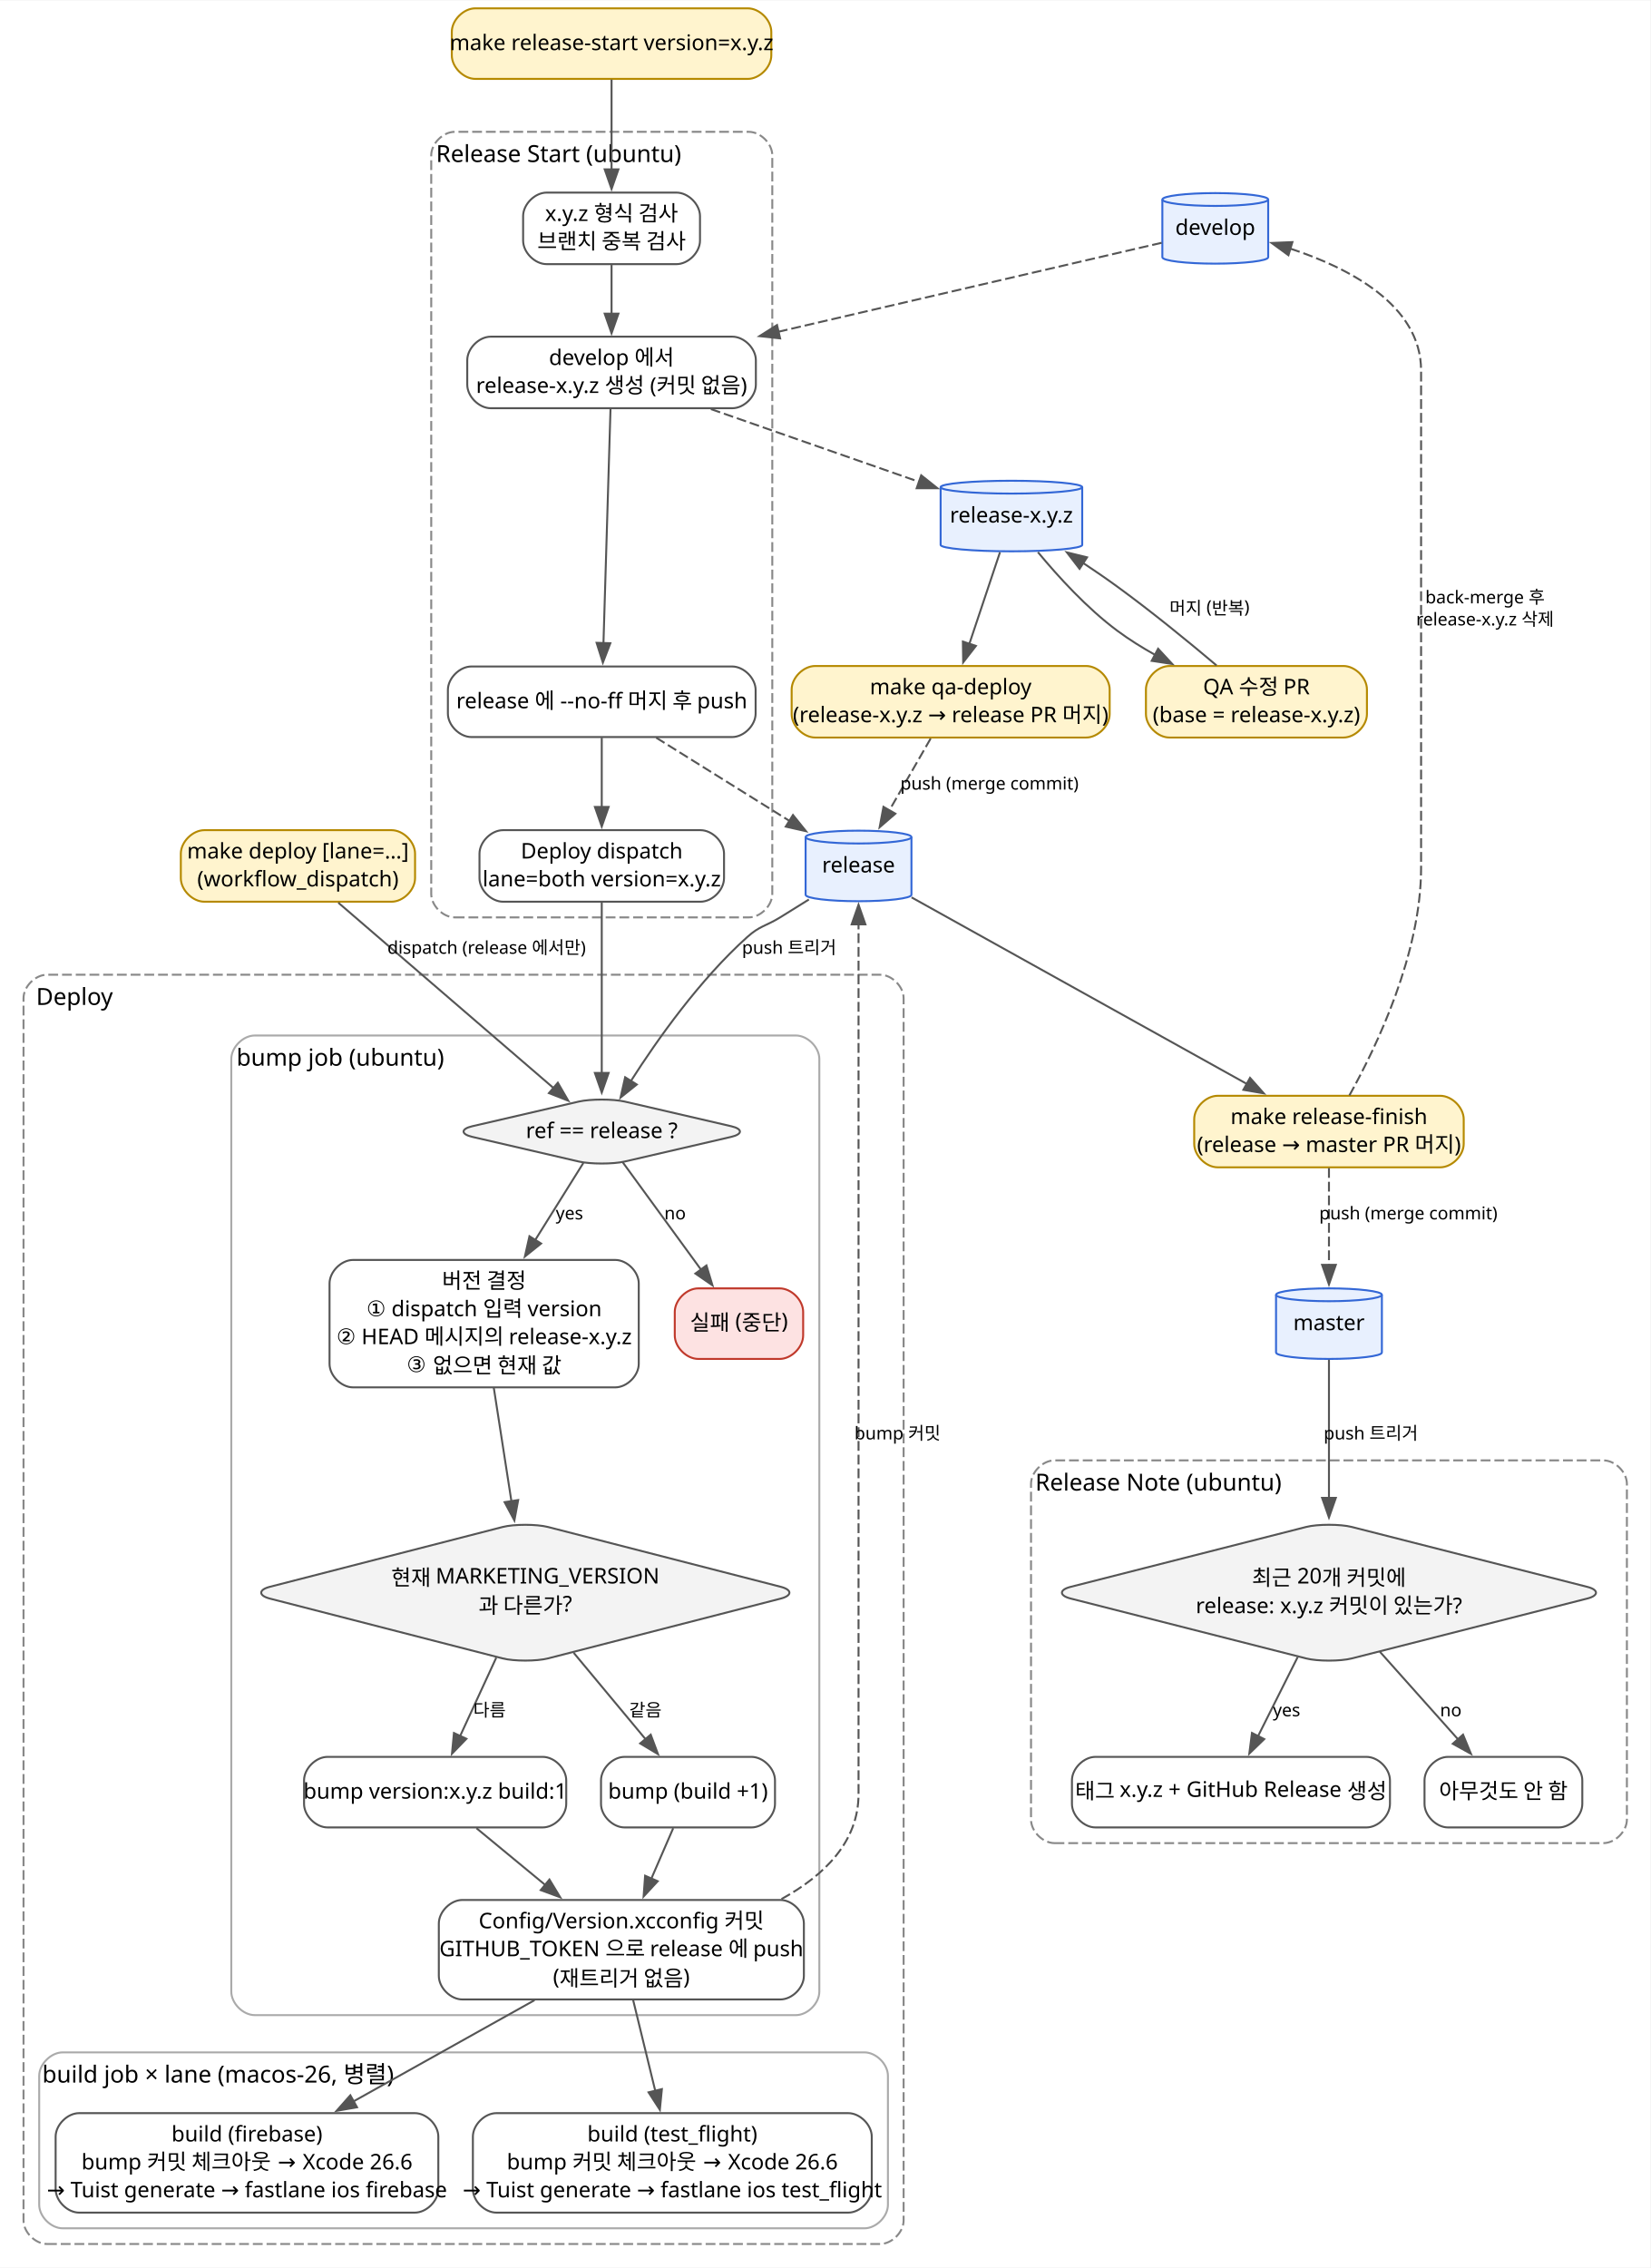
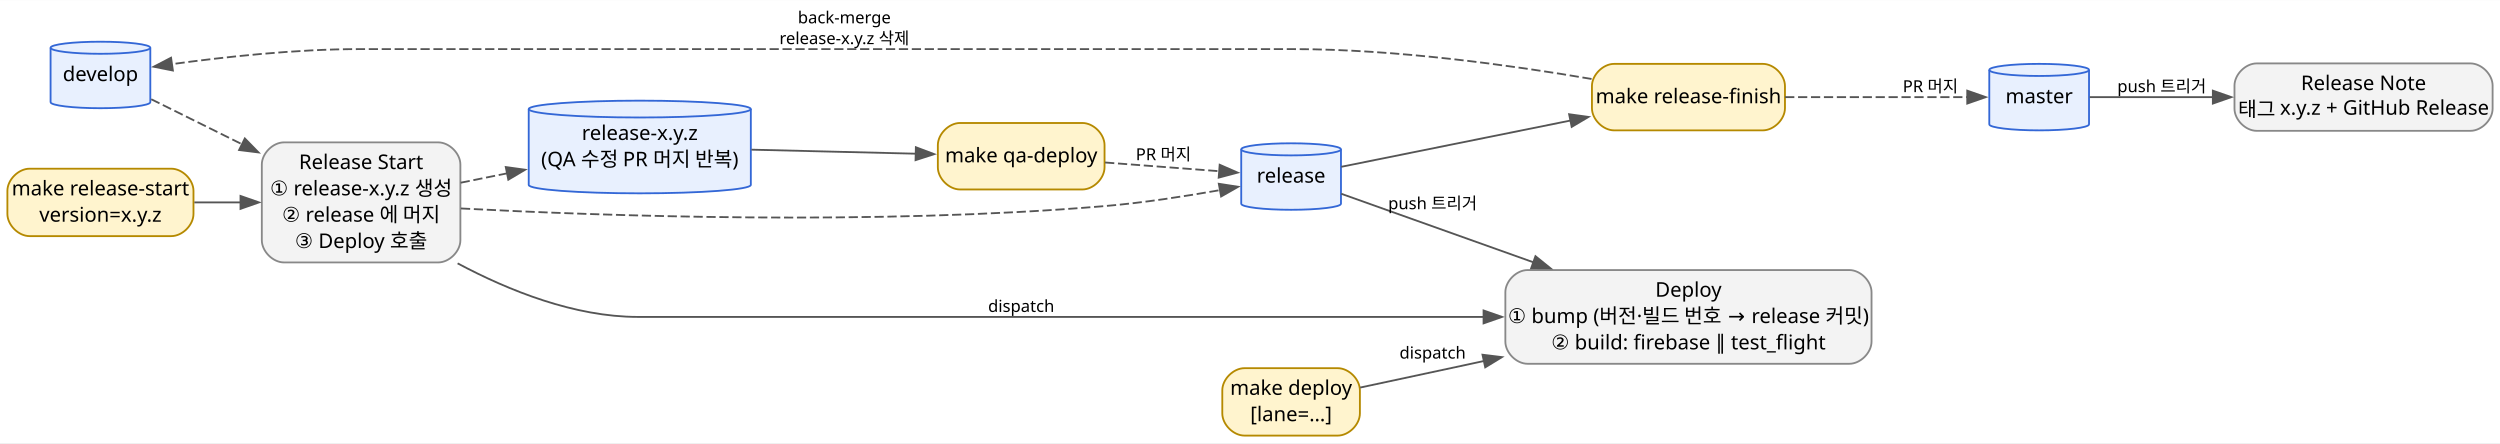
- <svg xmlns="http://www.w3.org/2000/svg" width="842pt" height="1157pt" viewBox="0.00 0.00 842.00 1156.50">
-   <g id="graph0" class="graph" transform="scale(1 1) rotate(0) translate(4 1152.5)">
-     <polygon fill="white" stroke="none" points="-4,4 -4,-1152.5 838,-1152.5 838,4 -4,4" />
-     <g id="clust1" class="cluster">
-       <path fill="none" stroke="#888888" stroke-dasharray="5,2" d="M228,-684.75C228,-684.75 378,-684.75 378,-684.75 384,-684.75 390,-690.75 390,-696.75 390,-696.75 390,-1073.5 390,-1073.5 390,-1079.5 384,-1085.5 378,-1085.5 378,-1085.5 228,-1085.5 228,-1085.5 222,-1085.5 216,-1079.5 216,-1073.5 216,-1073.5 216,-696.75 216,-696.75 216,-690.75 222,-684.75 228,-684.75" />
-       <text text-anchor="middle" x="281" y="-1070.1" font-family="Apple SD Gothic Neo" font-size="12.00">Release Start (ubuntu)</text>
+ <svg xmlns="http://www.w3.org/2000/svg" width="1354pt" height="240pt" viewBox="0.00 0.00 1353.50 239.75">
+   <g id="graph0" class="graph" transform="scale(1 1) rotate(0) translate(4 235.75)">
+     <polygon fill="white" stroke="none" points="-4,4 -4,-235.75 1349.5,-235.75 1349.5,4 -4,4" />
+     <g id="node1" class="node">
+       <path fill="#e8f0fe" stroke="#3367d6" d="M77.38,-209.98C77.38,-211.78 65.27,-213.25 50.38,-213.25 35.48,-213.25 23.38,-211.78 23.38,-209.98 23.38,-209.98 23.38,-180.52 23.38,-180.52 23.38,-178.72 35.48,-177.25 50.38,-177.25 65.27,-177.25 77.38,-178.72 77.38,-180.52 77.38,-180.52 77.38,-209.98 77.38,-209.98" />
+       <path fill="none" stroke="#3367d6" d="M77.38,-209.98C77.38,-208.17 65.27,-206.7 50.38,-206.7 35.48,-206.7 23.38,-208.17 23.38,-209.98" />
+       <text text-anchor="middle" x="50.38" y="-191.93" font-family="Apple SD Gothic Neo" font-size="11.00">develop</text>
    </g>
-     <g id="clust2" class="cluster">
-       <path fill="none" stroke="#888888" stroke-dasharray="5,2" d="M20,-8C20,-8 445,-8 445,-8 451,-8 457,-14 457,-20 457,-20 457,-643.5 457,-643.5 457,-649.5 451,-655.5 445,-655.5 445,-655.5 20,-655.5 20,-655.5 14,-655.5 8,-649.5 8,-643.5 8,-643.5 8,-20 8,-20 8,-14 14,-8 20,-8" />
-       <text text-anchor="middle" x="34" y="-640.1" font-family="Apple SD Gothic Neo" font-size="12.00">Deploy</text>
+     <g id="node9" class="node">
+       <path fill="#f3f3f3" stroke="#888888" d="M233.25,-158.75C233.25,-158.75 149.75,-158.75 149.75,-158.75 143.75,-158.75 137.75,-152.75 137.75,-146.75 137.75,-146.75 137.75,-105.75 137.75,-105.75 137.75,-99.75 143.75,-93.75 149.75,-93.75 149.75,-93.75 233.25,-93.75 233.25,-93.75 239.25,-93.75 245.25,-99.75 245.25,-105.75 245.25,-105.75 245.25,-146.75 245.25,-146.75 245.25,-152.75 239.25,-158.75 233.25,-158.75" />
+       <text text-anchor="middle" x="191.5" y="-144.3" font-family="Apple SD Gothic Neo" font-size="11.00">Release Start</text>
+       <text text-anchor="middle" x="191.5" y="-130.05" font-family="Apple SD Gothic Neo" font-size="11.00">① release-x.y.z 생성</text>
+       <text text-anchor="middle" x="191.5" y="-115.8" font-family="Apple SD Gothic Neo" font-size="11.00">② release 에 머지</text>
+       <text text-anchor="middle" x="191.5" y="-101.55" font-family="Apple SD Gothic Neo" font-size="11.00">③ Deploy 호출</text>
    </g>
-     <g id="clust3" class="cluster">
-       <path fill="none" stroke="#aaaaaa" d="M126,-124.75C126,-124.75 402,-124.75 402,-124.75 408,-124.75 414,-130.75 414,-136.75 414,-136.75 414,-612.5 414,-612.5 414,-618.5 408,-624.5 402,-624.5 402,-624.5 126,-624.5 126,-624.5 120,-624.5 114,-618.5 114,-612.5 114,-612.5 114,-136.75 114,-136.75 114,-130.75 120,-124.75 126,-124.75" />
-       <text text-anchor="middle" x="169.62" y="-609.1" font-family="Apple SD Gothic Neo" font-size="12.00">bump job (ubuntu)</text>
+     <g id="edge2" class="edge">
+       <path fill="none" stroke="#555555" stroke-dasharray="5,2" d="M77.87,-182.11C91.91,-175.15 109.8,-166.27 127.18,-157.66" />
+       <polygon fill="#555555" stroke="#555555" points="128.55,-160.88 135.96,-153.3 125.44,-154.61 128.55,-160.88" />
    </g>
-     <g id="clust4" class="cluster">
-       <path fill="none" stroke="#aaaaaa" d="M28,-16C28,-16 437,-16 437,-16 443,-16 449,-22 449,-28 449,-28 449,-93.75 449,-93.75 449,-99.75 443,-105.75 437,-105.75 437,-105.75 28,-105.75 28,-105.75 22,-105.75 16,-99.75 16,-93.75 16,-93.75 16,-28 16,-28 16,-22 22,-16 28,-16" />
-       <text text-anchor="middle" x="107.25" y="-90.35" font-family="Apple SD Gothic Neo" font-size="12.00">build job × lane (macos-26, 병렬)</text>
+     <g id="node2" class="node">
+       <path fill="#e8f0fe" stroke="#3367d6" d="M402.5,-176.78C402.5,-179.3 375.55,-181.34 342.38,-181.34 309.2,-181.34 282.25,-179.3 282.25,-176.78 282.25,-176.78 282.25,-135.72 282.25,-135.72 282.25,-133.2 309.2,-131.16 342.38,-131.16 375.55,-131.16 402.5,-133.2 402.5,-135.72 402.5,-135.72 402.5,-176.78 402.5,-176.78" />
+       <path fill="none" stroke="#3367d6" d="M402.5,-176.78C402.5,-174.26 375.55,-172.22 342.38,-172.22 309.2,-172.22 282.25,-174.26 282.25,-176.78" />
+       <text text-anchor="middle" x="342.38" y="-160.05" font-family="Apple SD Gothic Neo" font-size="11.00">release-x.y.z</text>
+       <text text-anchor="middle" x="342.38" y="-145.8" font-family="Apple SD Gothic Neo" font-size="11.00">(QA 수정 PR 머지 반복)</text>
    </g>
-     <g id="clust6" class="cluster">
-       <path fill="none" stroke="#888888" stroke-dasharray="5,2" d="M534,-212.5C534,-212.5 814,-212.5 814,-212.5 820,-212.5 826,-218.5 826,-224.5 826,-224.5 826,-395.75 826,-395.75 826,-401.75 820,-407.75 814,-407.75 814,-407.75 534,-407.75 534,-407.75 528,-407.75 522,-401.75 522,-395.75 522,-395.75 522,-224.5 522,-224.5 522,-218.5 528,-212.5 534,-212.5" />
-       <text text-anchor="middle" x="587" y="-392.35" font-family="Apple SD Gothic Neo" font-size="12.00">Release Note (ubuntu)</text>
+     <g id="node6" class="node">
+       <path fill="#fff4ce" stroke="#b58900" d="M582,-169.25C582,-169.25 515.75,-169.25 515.75,-169.25 509.75,-169.25 503.75,-163.25 503.75,-157.25 503.75,-157.25 503.75,-145.25 503.75,-145.25 503.75,-139.25 509.75,-133.25 515.75,-133.25 515.75,-133.25 582,-133.25 582,-133.25 588,-133.25 594,-139.25 594,-145.25 594,-145.25 594,-157.25 594,-157.25 594,-163.25 588,-169.25 582,-169.25" />
+       <text text-anchor="middle" x="548.88" y="-147.93" font-family="Apple SD Gothic Neo" font-size="11.00">make qa-deploy</text>
    </g>
-     <g id="node1" class="node">
-       <path fill="#e8f0fe" stroke="#3367d6" d="M643,-1050.98C643,-1052.78 630.9,-1054.25 616,-1054.25 601.1,-1054.25 589,-1052.78 589,-1050.98 589,-1050.98 589,-1021.52 589,-1021.52 589,-1019.72 601.1,-1018.25 616,-1018.25 630.9,-1018.25 643,-1019.72 643,-1021.52 643,-1021.52 643,-1050.98 643,-1050.98" />
-       <path fill="none" stroke="#3367d6" d="M643,-1050.98C643,-1049.17 630.9,-1047.7 616,-1047.7 601.1,-1047.7 589,-1049.17 589,-1050.98" />
-       <text text-anchor="middle" x="616" y="-1032.92" font-family="Apple SD Gothic Neo" font-size="11.00">develop</text>
+     <g id="edge6" class="edge">
+       <path fill="none" stroke="#555555" d="M402.8,-154.8C430.87,-154.11 464.19,-153.3 491.81,-152.62" />
+       <polygon fill="#555555" stroke="#555555" points="491.85,-156.12 501.76,-152.38 491.68,-149.12 491.85,-156.12" />
+     </g>
+     <g id="node3" class="node">
+       <path fill="#e8f0fe" stroke="#3367d6" d="M722,-154.98C722,-156.78 709.9,-158.25 695,-158.25 680.1,-158.25 668,-156.78 668,-154.98 668,-154.98 668,-125.52 668,-125.52 668,-123.72 680.1,-122.25 695,-122.25 709.9,-122.25 722,-123.72 722,-125.52 722,-125.52 722,-154.98 722,-154.98" />
+       <path fill="none" stroke="#3367d6" d="M722,-154.98C722,-153.17 709.9,-151.7 695,-151.7 680.1,-151.7 668,-153.17 668,-154.98" />
+       <text text-anchor="middle" x="695" y="-136.93" font-family="Apple SD Gothic Neo" font-size="11.00">release</text>
+     </g>
+     <g id="node8" class="node">
+       <path fill="#fff4ce" stroke="#b58900" d="M950.38,-201.25C950.38,-201.25 869.88,-201.25 869.88,-201.25 863.88,-201.25 857.88,-195.25 857.88,-189.25 857.88,-189.25 857.88,-177.25 857.88,-177.25 857.88,-171.25 863.88,-165.25 869.88,-165.25 869.88,-165.25 950.38,-165.25 950.38,-165.25 956.38,-165.25 962.38,-171.25 962.38,-177.25 962.38,-177.25 962.38,-189.25 962.38,-189.25 962.38,-195.25 956.38,-201.25 950.38,-201.25" />
+       <text text-anchor="middle" x="910.12" y="-179.93" font-family="Apple SD Gothic Neo" font-size="11.00">make release-finish</text>
+     </g>
+     <g id="edge10" class="edge">
+       <path fill="none" stroke="#555555" d="M722.13,-145.52C752.88,-151.73 804.99,-162.24 846.4,-170.6" />
+       <polygon fill="#555555" stroke="#555555" points="845.52,-173.99 856.02,-172.53 846.91,-167.13 845.52,-173.99" />
+     </g>
+     <g id="node10" class="node">
+       <path fill="#f3f3f3" stroke="#888888" d="M997.25,-89.62C997.25,-89.62 823,-89.62 823,-89.62 817,-89.62 811,-83.62 811,-77.62 811,-77.62 811,-50.88 811,-50.88 811,-44.88 817,-38.88 823,-38.88 823,-38.88 997.25,-38.88 997.25,-38.88 1003.25,-38.88 1009.25,-44.88 1009.25,-50.88 1009.25,-50.88 1009.25,-77.62 1009.25,-77.62 1009.25,-83.62 1003.25,-89.62 997.25,-89.62" />
+       <text text-anchor="middle" x="910.12" y="-75.17" font-family="Apple SD Gothic Neo" font-size="11.00">Deploy</text>
+       <text text-anchor="middle" x="910.12" y="-60.92" font-family="Apple SD Gothic Neo" font-size="11.00">① bump (버전·빌드 번호 → release 커밋)</text>
+       <text text-anchor="middle" x="910.12" y="-46.67" font-family="Apple SD Gothic Neo" font-size="11.00">② build: firebase ∥ test_flight</text>
+     </g>
+     <g id="edge8" class="edge">
+       <path fill="none" stroke="#555555" d="M722.13,-130.93C748.03,-121.7 789.08,-107.06 826.13,-93.84" />
+       <polygon fill="#555555" stroke="#555555" points="827.3,-97.14 835.54,-90.49 824.95,-90.55 827.3,-97.14" />
+       <text text-anchor="middle" x="771.62" y="-122.57" font-family="Apple SD Gothic Neo" font-size="9.00">push 트리거</text>
+     </g>
+     <g id="node4" class="node">
+       <path fill="#e8f0fe" stroke="#3367d6" d="M1127,-197.98C1127,-199.78 1114.9,-201.25 1100,-201.25 1085.1,-201.25 1073,-199.78 1073,-197.98 1073,-197.98 1073,-168.52 1073,-168.52 1073,-166.72 1085.1,-165.25 1100,-165.25 1114.9,-165.25 1127,-166.72 1127,-168.52 1127,-168.52 1127,-197.98 1127,-197.98" />
+       <path fill="none" stroke="#3367d6" d="M1127,-197.98C1127,-196.17 1114.9,-194.7 1100,-194.7 1085.1,-194.7 1073,-196.17 1073,-197.98" />
+       <text text-anchor="middle" x="1100" y="-179.93" font-family="Apple SD Gothic Neo" font-size="11.00">master</text>
    </g>
    <g id="node11" class="node">
-       <path fill="#ffffff" stroke="#555555" d="M369.62,-981C369.62,-981 246.38,-981 246.38,-981 240.38,-981 234.38,-975 234.38,-969 234.38,-969 234.38,-956.5 234.38,-956.5 234.38,-950.5 240.38,-944.5 246.38,-944.5 246.38,-944.5 369.62,-944.5 369.62,-944.5 375.62,-944.5 381.62,-950.5 381.62,-956.5 381.62,-956.5 381.62,-969 381.62,-969 381.62,-975 375.62,-981 369.62,-981" />
-       <text text-anchor="middle" x="308" y="-966.55" font-family="Apple SD Gothic Neo" font-size="11.00">develop 에서</text>
-       <text text-anchor="middle" x="308" y="-952.3" font-family="Apple SD Gothic Neo" font-size="11.00">release-x.y.z 생성 (커밋 없음)</text>
+       <path fill="#f3f3f3" stroke="#888888" d="M1333.5,-201.5C1333.5,-201.5 1217.75,-201.5 1217.75,-201.5 1211.75,-201.5 1205.75,-195.5 1205.75,-189.5 1205.75,-189.5 1205.75,-177 1205.75,-177 1205.75,-171 1211.75,-165 1217.75,-165 1217.75,-165 1333.5,-165 1333.5,-165 1339.5,-165 1345.5,-171 1345.5,-177 1345.5,-177 1345.5,-189.5 1345.5,-189.5 1345.5,-195.5 1339.5,-201.5 1333.5,-201.5" />
+       <text text-anchor="middle" x="1275.62" y="-187.05" font-family="Apple SD Gothic Neo" font-size="11.00">Release Note</text>
+       <text text-anchor="middle" x="1275.62" y="-172.8" font-family="Apple SD Gothic Neo" font-size="11.00">태그 x.y.z + GitHub Release</text>
    </g>
-     <g id="edge16" class="edge">
-       <path fill="none" stroke="#555555" stroke-dasharray="5,2" d="M588.67,-1028.9C545.24,-1018.82 458.71,-998.74 393.15,-983.52" />
-       <polygon fill="#555555" stroke="#555555" points="394,-980.12 383.47,-981.27 392.42,-986.94 394,-980.12" />
-     </g>
-     <g id="node2" class="node">
-       <path fill="#e8f0fe" stroke="#3367d6" d="M548.12,-904.23C548.12,-906.03 531.93,-907.5 512,-907.5 492.07,-907.5 475.88,-906.03 475.88,-904.23 475.88,-904.23 475.88,-874.77 475.88,-874.77 475.88,-872.97 492.07,-871.5 512,-871.5 531.93,-871.5 548.12,-872.97 548.12,-874.77 548.12,-874.77 548.12,-904.23 548.12,-904.23" />
-       <path fill="none" stroke="#3367d6" d="M548.12,-904.23C548.12,-902.42 531.93,-900.95 512,-900.95 492.07,-900.95 475.88,-902.42 475.88,-904.23" />
-       <text text-anchor="middle" x="512" y="-886.17" font-family="Apple SD Gothic Neo" font-size="11.00">release-x.y.z</text>
-     </g>
-     <g id="node6" class="node">
-       <path fill="#fff4ce" stroke="#b58900" d="M550.12,-813C550.12,-813 411.88,-813 411.88,-813 405.88,-813 399.88,-807 399.88,-801 399.88,-801 399.88,-788.5 399.88,-788.5 399.88,-782.5 405.88,-776.5 411.88,-776.5 411.88,-776.5 550.12,-776.5 550.12,-776.5 556.12,-776.5 562.12,-782.5 562.12,-788.5 562.12,-788.5 562.12,-801 562.12,-801 562.12,-807 556.12,-813 550.12,-813" />
-       <text text-anchor="middle" x="481" y="-798.55" font-family="Apple SD Gothic Neo" font-size="11.00">make qa-deploy</text>
-       <text text-anchor="middle" x="481" y="-784.3" font-family="Apple SD Gothic Neo" font-size="11.00">(release-x.y.z → release PR 머지)</text>
-     </g>
-     <g id="edge22" class="edge">
-       <path fill="none" stroke="#555555" d="M506.17,-871.05C501.74,-857.8 495.55,-839.28 490.42,-823.93" />
-       <polygon fill="#555555" stroke="#555555" points="493.88,-823.24 487.39,-814.87 487.24,-825.46 493.88,-823.24" />
-     </g>
-     <g id="node9" class="node">
-       <path fill="#fff4ce" stroke="#b58900" d="M681.38,-813C681.38,-813 592.62,-813 592.62,-813 586.62,-813 580.62,-807 580.62,-801 580.62,-801 580.62,-788.5 580.62,-788.5 580.62,-782.5 586.62,-776.5 592.62,-776.5 592.62,-776.5 681.38,-776.5 681.38,-776.5 687.38,-776.5 693.38,-782.5 693.38,-788.5 693.38,-788.5 693.38,-801 693.38,-801 693.38,-807 687.38,-813 681.38,-813" />
-       <text text-anchor="middle" x="637" y="-798.55" font-family="Apple SD Gothic Neo" font-size="11.00">QA 수정 PR</text>
-       <text text-anchor="middle" x="637" y="-784.3" font-family="Apple SD Gothic Neo" font-size="11.00">(base = release-x.y.z)</text>
-     </g>
-     <g id="edge20" class="edge">
-       <path fill="none" stroke="#555555" d="M525.52,-871.08C535.69,-858.79 550.5,-842.51 566,-831 572.01,-826.53 578.68,-822.37 585.45,-818.59" />
-       <polygon fill="#555555" stroke="#555555" points="586.84,-821.81 594.03,-814.04 583.56,-815.63 586.84,-821.81" />
-     </g>
-     <g id="node3" class="node">
-       <path fill="#e8f0fe" stroke="#3367d6" d="M461,-725.73C461,-727.53 448.9,-729 434,-729 419.1,-729 407,-727.53 407,-725.73 407,-725.73 407,-696.27 407,-696.27 407,-694.47 419.1,-693 434,-693 448.9,-693 461,-694.47 461,-696.27 461,-696.27 461,-725.73 461,-725.73" />
-       <path fill="none" stroke="#3367d6" d="M461,-725.73C461,-723.92 448.9,-722.45 434,-722.45 419.1,-722.45 407,-723.92 407,-725.73" />
-       <text text-anchor="middle" x="434" y="-707.67" font-family="Apple SD Gothic Neo" font-size="11.00">release</text>
-     </g>
-     <g id="node8" class="node">
-       <path fill="#fff4ce" stroke="#b58900" d="M730.75,-593.75C730.75,-593.75 617.25,-593.75 617.25,-593.75 611.25,-593.75 605.25,-587.75 605.25,-581.75 605.25,-581.75 605.25,-569.25 605.25,-569.25 605.25,-563.25 611.25,-557.25 617.25,-557.25 617.25,-557.25 730.75,-557.25 730.75,-557.25 736.75,-557.25 742.75,-563.25 742.75,-569.25 742.75,-569.25 742.75,-581.75 742.75,-581.75 742.75,-587.75 736.75,-593.75 730.75,-593.75" />
-       <text text-anchor="middle" x="674" y="-579.3" font-family="Apple SD Gothic Neo" font-size="11.00">make release-finish</text>
-       <text text-anchor="middle" x="674" y="-565.05" font-family="Apple SD Gothic Neo" font-size="11.00">(release → master PR 머지)</text>
-     </g>
-     <g id="edge27" class="edge">
-       <path fill="none" stroke="#555555" d="M461.06,-694.95C502.72,-671.77 582.89,-627.18 632.09,-599.81" />
-       <polygon fill="#555555" stroke="#555555" points="633.73,-602.9 640.77,-594.98 630.33,-596.79 633.73,-602.9" />
-     </g>
-     <g id="node14" class="node">
-       <path fill="#f3f3f3" stroke="#555555" d="M291.31,-590.8C291.31,-590.8 236.89,-578.2 236.89,-578.2 231.04,-576.85 231.04,-574.15 236.89,-572.8 236.89,-572.8 291.31,-560.2 291.31,-560.2 297.15,-558.85 308.85,-558.85 314.69,-560.2 314.69,-560.2 369.11,-572.8 369.11,-572.8 374.96,-574.15 374.96,-576.85 369.11,-578.2 369.11,-578.2 314.69,-590.8 314.69,-590.8 308.85,-592.15 297.15,-592.15 291.31,-590.8" />
-       <text text-anchor="middle" x="303" y="-572.17" font-family="Apple SD Gothic Neo" font-size="11.00">ref == release ?</text>
-     </g>
-     <g id="edge24" class="edge">
-       <path fill="none" stroke="#555555" d="M408.67,-693.88C403.81,-690.82 398.76,-687.67 394,-684.75 386.61,-680.21 383.71,-680.54 377.25,-674.75 353.04,-653.04 331.38,-622.44 317.8,-601.18" />
-       <polygon fill="#555555" stroke="#555555" points="320.87,-599.49 312.6,-592.86 314.93,-603.2 320.87,-599.49" />
-       <text text-anchor="middle" x="398.62" y="-666.2" font-family="Apple SD Gothic Neo" font-size="9.00">push 트리거</text>
-     </g>
-     <g id="node4" class="node">
-       <path fill="#e8f0fe" stroke="#3367d6" d="M701,-492.23C701,-494.03 688.9,-495.5 674,-495.5 659.1,-495.5 647,-494.03 647,-492.23 647,-492.23 647,-462.77 647,-462.77 647,-460.97 659.1,-459.5 674,-459.5 688.9,-459.5 701,-460.97 701,-462.77 701,-462.77 701,-492.23 701,-492.23" />
-       <path fill="none" stroke="#3367d6" d="M701,-492.23C701,-490.42 688.9,-488.95 674,-488.95 659.1,-488.95 647,-490.42 647,-492.23" />
-       <text text-anchor="middle" x="674" y="-474.18" font-family="Apple SD Gothic Neo" font-size="11.00">master</text>
-     </g>
-     <g id="node23" class="node">
-       <path fill="#f3f3f3" stroke="#555555" d="M662.37,-373.79C662.37,-373.79 542.13,-343.21 542.13,-343.21 536.31,-341.73 536.31,-338.77 542.13,-337.29 542.13,-337.29 662.37,-306.71 662.37,-306.71 668.19,-305.23 679.81,-305.23 685.63,-306.71 685.63,-306.71 805.87,-337.29 805.87,-337.29 811.69,-338.77 811.69,-341.73 805.87,-343.21 805.87,-343.21 685.63,-373.79 685.63,-373.79 679.81,-375.27 668.19,-375.27 662.37,-373.79" />
-       <text text-anchor="middle" x="674" y="-344.05" font-family="Apple SD Gothic Neo" font-size="11.00">최근 20개 커밋에</text>
-       <text text-anchor="middle" x="674" y="-329.8" font-family="Apple SD Gothic Neo" font-size="11.00">release: x.y.z 커밋이 있는가?</text>
-     </g>
-     <g id="edge29" class="edge">
-       <path fill="none" stroke="#555555" d="M674,-459.1C674,-441.3 674,-412.86 674,-388.38" />
-       <polygon fill="#555555" stroke="#555555" points="677.5,-388.62 674,-378.62 670.5,-388.62 677.5,-388.62" />
-       <text text-anchor="middle" x="695.38" y="-418.45" font-family="Apple SD Gothic Neo" font-size="9.00">push 트리거</text>
+     <g id="edge12" class="edge">
+       <path fill="none" stroke="#555555" d="M1127.37,-183.25C1145.31,-183.25 1170.07,-183.25 1194.18,-183.25" />
+       <polygon fill="#555555" stroke="#555555" points="1194.04,-186.75 1204.04,-183.25 1194.04,-179.75 1194.04,-186.75" />
+       <text text-anchor="middle" x="1166.38" y="-185.95" font-family="Apple SD Gothic Neo" font-size="9.00">push 트리거</text>
    </g>
    <g id="node5" class="node">
-       <path fill="#fff4ce" stroke="#b58900" d="M377.5,-1148.5C377.5,-1148.5 238.5,-1148.5 238.5,-1148.5 232.5,-1148.5 226.5,-1142.5 226.5,-1136.5 226.5,-1136.5 226.5,-1124.5 226.5,-1124.5 226.5,-1118.5 232.5,-1112.5 238.5,-1112.5 238.5,-1112.5 377.5,-1112.5 377.5,-1112.5 383.5,-1112.5 389.5,-1118.5 389.5,-1124.5 389.5,-1124.5 389.5,-1136.5 389.5,-1136.5 389.5,-1142.5 383.5,-1148.5 377.5,-1148.5" />
-       <text text-anchor="middle" x="308" y="-1127.17" font-family="Apple SD Gothic Neo" font-size="11.00">make release-start version=x.y.z</text>
+       <path fill="#fff4ce" stroke="#b58900" d="M88.75,-144.5C88.75,-144.5 12,-144.5 12,-144.5 6,-144.5 0,-138.5 0,-132.5 0,-132.5 0,-120 0,-120 0,-114 6,-108 12,-108 12,-108 88.75,-108 88.75,-108 94.75,-108 100.75,-114 100.75,-120 100.75,-120 100.75,-132.5 100.75,-132.5 100.75,-138.5 94.75,-144.5 88.75,-144.5" />
+       <text text-anchor="middle" x="50.38" y="-130.05" font-family="Apple SD Gothic Neo" font-size="11.00">make release-start</text>
+       <text text-anchor="middle" x="50.38" y="-115.8" font-family="Apple SD Gothic Neo" font-size="11.00">version=x.y.z</text>
    </g>
-     <g id="node10" class="node">
-       <path fill="#ffffff" stroke="#555555" d="M341.12,-1054.5C341.12,-1054.5 274.88,-1054.5 274.88,-1054.5 268.88,-1054.5 262.88,-1048.5 262.88,-1042.5 262.88,-1042.5 262.88,-1030 262.88,-1030 262.88,-1024 268.88,-1018 274.88,-1018 274.88,-1018 341.12,-1018 341.12,-1018 347.12,-1018 353.12,-1024 353.12,-1030 353.12,-1030 353.12,-1042.5 353.12,-1042.5 353.12,-1048.5 347.12,-1054.5 341.12,-1054.5" />
-       <text text-anchor="middle" x="308" y="-1040.05" font-family="Apple SD Gothic Neo" font-size="11.00">x.y.z 형식 검사</text>
-       <text text-anchor="middle" x="308" y="-1025.8" font-family="Apple SD Gothic Neo" font-size="11.00">브랜치 중복 검사</text>
+     <g id="edge1" class="edge">
+       <path fill="none" stroke="#555555" d="M101.21,-126.25C109.36,-126.25 117.9,-126.25 126.33,-126.25" />
+       <polygon fill="#555555" stroke="#555555" points="126.21,-129.75 136.21,-126.25 126.21,-122.75 126.21,-129.75" />
    </g>
-     <g id="edge15" class="edge">
-       <path fill="none" stroke="#555555" d="M308,-1112.15C308,-1099.22 308,-1081.26 308,-1066.17" />
-       <polygon fill="#555555" stroke="#555555" points="311.5,-1066.35 308,-1056.35 304.5,-1066.35 311.5,-1066.35" />
-     </g>
-     <g id="edge23" class="edge">
-       <path fill="none" stroke="#555555" stroke-dasharray="5,2" d="M470.8,-776.01C464.6,-765.23 456.56,-751.23 449.57,-739.08" />
-       <polygon fill="#555555" stroke="#555555" points="452.79,-737.66 444.77,-730.74 446.72,-741.15 452.79,-737.66" />
-       <text text-anchor="middle" x="500.81" y="-749.95" font-family="Apple SD Gothic Neo" font-size="9.00">push (merge commit)</text>
+     <g id="edge7" class="edge">
+       <path fill="none" stroke="#555555" stroke-dasharray="5,2" d="M594.29,-147.86C614.16,-146.34 637.32,-144.58 656.32,-143.13" />
+       <polygon fill="#555555" stroke="#555555" points="656.33,-146.64 666.04,-142.38 655.8,-139.66 656.33,-146.64" />
+       <text text-anchor="middle" x="625.88" y="-149.11" font-family="Apple SD Gothic Neo" font-size="9.00">PR 머지</text>
    </g>
    <g id="node7" class="node">
-       <path fill="#fff4ce" stroke="#b58900" d="M195.75,-729.25C195.75,-729.25 100.25,-729.25 100.25,-729.25 94.25,-729.25 88.25,-723.25 88.25,-717.25 88.25,-717.25 88.25,-704.75 88.25,-704.75 88.25,-698.75 94.25,-692.75 100.25,-692.75 100.25,-692.75 195.75,-692.75 195.75,-692.75 201.75,-692.75 207.75,-698.75 207.75,-704.75 207.75,-704.75 207.75,-717.25 207.75,-717.25 207.75,-723.25 201.75,-729.25 195.75,-729.25" />
-       <text text-anchor="middle" x="148" y="-714.8" font-family="Apple SD Gothic Neo" font-size="11.00">make deploy [lane=…]</text>
-       <text text-anchor="middle" x="148" y="-700.55" font-family="Apple SD Gothic Neo" font-size="11.00">(workflow_dispatch)</text>
+       <path fill="#fff4ce" stroke="#b58900" d="M720.25,-36.5C720.25,-36.5 669.75,-36.5 669.75,-36.5 663.75,-36.5 657.75,-30.5 657.75,-24.5 657.75,-24.5 657.75,-12 657.75,-12 657.75,-6 663.75,0 669.75,0 669.75,0 720.25,0 720.25,0 726.25,0 732.25,-6 732.25,-12 732.25,-12 732.25,-24.5 732.25,-24.5 732.25,-30.5 726.25,-36.5 720.25,-36.5" />
+       <text text-anchor="middle" x="695" y="-22.05" font-family="Apple SD Gothic Neo" font-size="11.00">make deploy</text>
+       <text text-anchor="middle" x="695" y="-7.8" font-family="Apple SD Gothic Neo" font-size="11.00">[lane=…]</text>
    </g>
-     <g id="edge25" class="edge">
-       <path fill="none" stroke="#555555" d="M168.58,-692.27C196.94,-667.85 247.96,-623.9 278.33,-597.75" />
-       <polygon fill="#555555" stroke="#555555" points="280.6,-600.41 285.9,-591.23 276.04,-595.1 280.6,-600.41" />
-       <text text-anchor="middle" x="244.26" y="-666.2" font-family="Apple SD Gothic Neo" font-size="9.00">dispatch (release 에서만)</text>
+     <g id="edge9" class="edge">
+       <path fill="none" stroke="#555555" d="M732.4,-26.01C750.6,-29.89 772.97,-34.68 793,-39 795.16,-39.46 797.33,-39.93 799.53,-40.41" />
+       <polygon fill="#555555" stroke="#555555" points="798.62,-43.79 809.14,-42.49 800.1,-36.95 798.62,-43.79" />
+       <text text-anchor="middle" x="771.62" y="-41.7" font-family="Apple SD Gothic Neo" font-size="9.00">dispatch</text>
    </g>
-     <g id="edge30" class="edge">
-       <path fill="none" stroke="#555555" stroke-dasharray="5,2" d="M684.43,-593.95C698.28,-618.81 721,-666.26 721,-710 721,-963.75 721,-963.75 721,-963.75 721,-997.24 684.06,-1016.16 654,-1026.01" />
-       <polygon fill="#555555" stroke="#555555" points="653.32,-1022.55 644.76,-1028.8 655.35,-1029.25 653.32,-1022.55" />
-       <text text-anchor="middle" x="753.62" y="-844.95" font-family="Apple SD Gothic Neo" font-size="9.00">back-merge 후</text>
-       <text text-anchor="middle" x="753.62" y="-833.7" font-family="Apple SD Gothic Neo" font-size="9.00">release-x.y.z 삭제</text>
+     <g id="edge13" class="edge">
+       <path fill="none" stroke="#555555" stroke-dasharray="5,2" d="M857.66,-193.08C814.63,-200.44 751.54,-209.25 696,-209.25 190.5,-209.25 190.5,-209.25 190.5,-209.25 155.98,-209.25 116.89,-204.93 88.95,-201.09" />
+       <polygon fill="#555555" stroke="#555555" points="89.6,-197.65 79.21,-199.7 88.61,-204.58 89.6,-197.65" />
+       <text text-anchor="middle" x="453.12" y="-223.2" font-family="Apple SD Gothic Neo" font-size="9.00">back-merge</text>
+       <text text-anchor="middle" x="453.12" y="-211.95" font-family="Apple SD Gothic Neo" font-size="9.00">release-x.y.z 삭제</text>
    </g>
-     <g id="edge28" class="edge">
-       <path fill="none" stroke="#555555" stroke-dasharray="5,2" d="M674,-556.89C674,-543.09 674,-523.59 674,-507.49" />
-       <polygon fill="#555555" stroke="#555555" points="677.5,-507.51 674,-497.51 670.5,-507.51 677.5,-507.51" />
-       <text text-anchor="middle" x="714.5" y="-530.7" font-family="Apple SD Gothic Neo" font-size="9.00">push (merge commit)</text>
-     </g>
-     <g id="edge21" class="edge">
-       <path fill="none" stroke="#555555" d="M616.65,-813.28C602.7,-825.06 583.6,-840.69 566,-853.5 560.37,-857.6 554.28,-861.78 548.28,-865.75" />
-       <polygon fill="#555555" stroke="#555555" points="546.76,-862.57 540.29,-870.96 550.58,-868.43 546.76,-862.57" />
-       <text text-anchor="middle" x="613.03" y="-839.33" font-family="Apple SD Gothic Neo" font-size="9.00">머지 (반복)</text>
-     </g>
-     <g id="edge1" class="edge">
-       <path fill="none" stroke="#555555" d="M308,-1017.58C308,-1010.04 308,-1001.06 308,-992.61" />
-       <polygon fill="#555555" stroke="#555555" points="311.5,-992.73 308,-982.73 304.5,-992.73 311.5,-992.73" />
-     </g>
-     <g id="edge17" class="edge">
-       <path fill="none" stroke="#555555" stroke-dasharray="5,2" d="M358.69,-944.05C391.2,-932.69 433.12,-918.05 464.9,-906.95" />
-       <polygon fill="#555555" stroke="#555555" points="465.97,-910.28 474.26,-903.68 463.66,-903.67 465.97,-910.28" />
-     </g>
-     <g id="node12" class="node">
-       <path fill="#ffffff" stroke="#555555" d="M369.5,-812.75C369.5,-812.75 236.5,-812.75 236.5,-812.75 230.5,-812.75 224.5,-806.75 224.5,-800.75 224.5,-800.75 224.5,-788.75 224.5,-788.75 224.5,-782.75 230.5,-776.75 236.5,-776.75 236.5,-776.75 369.5,-776.75 369.5,-776.75 375.5,-776.75 381.5,-782.75 381.5,-788.75 381.5,-788.75 381.5,-800.75 381.5,-800.75 381.5,-806.75 375.5,-812.75 369.5,-812.75" />
-       <text text-anchor="middle" x="303" y="-791.42" font-family="Apple SD Gothic Neo" font-size="11.00">release 에 --no-ff 머지 후 push</text>
-     </g>
-     <g id="edge2" class="edge">
-       <path fill="none" stroke="#555555" d="M307.47,-944.3C306.62,-915.78 304.9,-858.91 303.86,-824.41" />
-       <polygon fill="#555555" stroke="#555555" points="307.37,-824.62 303.57,-814.73 300.37,-824.83 307.37,-824.62" />
-     </g>
-     <g id="edge18" class="edge">
-       <path fill="none" stroke="#555555" stroke-dasharray="5,2" d="M330.78,-776.41C350.62,-764.03 377.47,-747.28 398.8,-733.96" />
-       <polygon fill="#555555" stroke="#555555" points="400.56,-736.99 407.2,-728.73 396.86,-731.05 400.56,-736.99" />
-     </g>
-     <g id="node13" class="node">
-       <path fill="#ffffff" stroke="#555555" d="M353.38,-729.25C353.38,-729.25 252.62,-729.25 252.62,-729.25 246.62,-729.25 240.62,-723.25 240.62,-717.25 240.62,-717.25 240.62,-704.75 240.62,-704.75 240.62,-698.75 246.62,-692.75 252.62,-692.75 252.62,-692.75 353.38,-692.75 353.38,-692.75 359.38,-692.75 365.38,-698.75 365.38,-704.75 365.38,-704.75 365.38,-717.25 365.38,-717.25 365.38,-723.25 359.38,-729.25 353.38,-729.25" />
-       <text text-anchor="middle" x="303" y="-714.8" font-family="Apple SD Gothic Neo" font-size="11.00">Deploy dispatch</text>
-       <text text-anchor="middle" x="303" y="-700.55" font-family="Apple SD Gothic Neo" font-size="11.00">lane=both version=x.y.z</text>
+     <g id="edge11" class="edge">
+       <path fill="none" stroke="#555555" stroke-dasharray="5,2" d="M962.46,-183.25C993.64,-183.25 1032.77,-183.25 1061.14,-183.25" />
+       <polygon fill="#555555" stroke="#555555" points="1061.07,-186.75 1071.07,-183.25 1061.07,-179.75 1061.07,-186.75" />
+       <text text-anchor="middle" x="1041.12" y="-185.95" font-family="Apple SD Gothic Neo" font-size="9.00">PR 머지</text>
    </g>
    <g id="edge3" class="edge">
-       <path fill="none" stroke="#555555" d="M303,-776.41C303,-766.08 303,-752.7 303,-740.81" />
-       <polygon fill="#555555" stroke="#555555" points="306.5,-741.11 303,-731.11 299.5,-741.11 306.5,-741.11" />
-     </g>
-     <g id="edge19" class="edge">
-       <path fill="none" stroke="#555555" d="M303,-692.27C303,-670.01 303,-631.52 303,-605.08" />
-       <polygon fill="#555555" stroke="#555555" points="306.5,-605.39 303,-595.39 299.5,-605.39 306.5,-605.39" />
-     </g>
-     <g id="node15" class="node">
-       <path fill="#ffffff" stroke="#555555" d="M309.88,-510C309.88,-510 176.12,-510 176.12,-510 170.12,-510 164.12,-504 164.12,-498 164.12,-498 164.12,-457 164.12,-457 164.12,-451 170.12,-445 176.12,-445 176.12,-445 309.88,-445 309.88,-445 315.88,-445 321.88,-451 321.88,-457 321.88,-457 321.88,-498 321.88,-498 321.88,-504 315.88,-510 309.88,-510" />
-       <text text-anchor="middle" x="243" y="-495.55" font-family="Apple SD Gothic Neo" font-size="11.00">버전 결정</text>
-       <text text-anchor="middle" x="243" y="-481.3" font-family="Apple SD Gothic Neo" font-size="11.00">① dispatch 입력 version</text>
-       <text text-anchor="middle" x="243" y="-467.05" font-family="Apple SD Gothic Neo" font-size="11.00">② HEAD 메시지의 release-x.y.z</text>
-       <text text-anchor="middle" x="243" y="-452.8" font-family="Apple SD Gothic Neo" font-size="11.00">③ 없으면 현재 값</text>
+       <path fill="none" stroke="#555555" stroke-dasharray="5,2" d="M245.41,-136.91C253.6,-138.56 262.18,-140.29 270.68,-142.01" />
+       <polygon fill="#555555" stroke="#555555" points="269.82,-145.4 280.31,-143.94 271.2,-138.54 269.82,-145.4" />
    </g>
    <g id="edge4" class="edge">
-       <path fill="none" stroke="#555555" d="M293.62,-559.5C286.98,-548.87 277.73,-534.07 268.95,-520.01" />
-       <polygon fill="#555555" stroke="#555555" points="272.05,-518.38 263.78,-511.75 266.11,-522.09 272.05,-518.38" />
-       <text text-anchor="middle" x="286.51" y="-530.7" font-family="Apple SD Gothic Neo" font-size="9.00">yes</text>
-     </g>
-     <g id="node20" class="node">
-       <path fill="#fde2e2" stroke="#c0392b" d="M393.75,-495.5C393.75,-495.5 352.25,-495.5 352.25,-495.5 346.25,-495.5 340.25,-489.5 340.25,-483.5 340.25,-483.5 340.25,-471.5 340.25,-471.5 340.25,-465.5 346.25,-459.5 352.25,-459.5 352.25,-459.5 393.75,-459.5 393.75,-459.5 399.75,-459.5 405.75,-465.5 405.75,-471.5 405.75,-471.5 405.75,-483.5 405.75,-483.5 405.75,-489.5 399.75,-495.5 393.75,-495.5" />
-       <text text-anchor="middle" x="373" y="-474.18" font-family="Apple SD Gothic Neo" font-size="11.00">실패 (중단)</text>
+       <path fill="none" stroke="#555555" stroke-dasharray="5,2" d="M245.55,-122.97C322.5,-118.9 469.5,-113.7 594,-124.25 614.79,-126.01 637.8,-129.58 656.5,-132.9" />
+       <polygon fill="#555555" stroke="#555555" points="655.86,-136.34 666.32,-134.7 657.12,-129.45 655.86,-136.34" />
    </g>
    <g id="edge5" class="edge">
-       <path fill="none" stroke="#555555" d="M313.63,-559.92C324.22,-545.4 340.7,-522.79 353.62,-505.08" />
-       <polygon fill="#555555" stroke="#555555" points="356.41,-507.19 359.48,-497.05 350.76,-503.06 356.41,-507.19" />
-       <text text-anchor="middle" x="340.4" y="-530.7" font-family="Apple SD Gothic Neo" font-size="9.00">no</text>
-     </g>
-     <g id="node16" class="node">
-       <path fill="#f3f3f3" stroke="#555555" d="M252.38,-373.76C252.38,-373.76 133.62,-343.24 133.62,-343.24 127.81,-341.74 127.81,-338.76 133.62,-337.26 133.62,-337.26 252.38,-306.74 252.38,-306.74 258.19,-305.24 269.81,-305.24 275.62,-306.74 275.62,-306.74 394.38,-337.26 394.38,-337.26 400.19,-338.76 400.19,-341.74 394.38,-343.24 394.38,-343.24 275.62,-373.76 275.62,-373.76 269.81,-375.26 258.19,-375.26 252.38,-373.76" />
-       <text text-anchor="middle" x="264" y="-344.05" font-family="Apple SD Gothic Neo" font-size="11.00">현재 MARKETING_VERSION</text>
-       <text text-anchor="middle" x="264" y="-329.8" font-family="Apple SD Gothic Neo" font-size="11.00">과 다른가?</text>
-     </g>
-     <g id="edge6" class="edge">
-       <path fill="none" stroke="#555555" d="M247.92,-444.79C250.61,-427.51 253.97,-405.82 256.93,-386.77" />
-       <polygon fill="#555555" stroke="#555555" points="260.36,-387.52 258.43,-377.1 253.44,-386.44 260.36,-387.52" />
-     </g>
-     <g id="node17" class="node">
-       <path fill="#ffffff" stroke="#555555" d="M272.88,-256.5C272.88,-256.5 163.12,-256.5 163.12,-256.5 157.12,-256.5 151.12,-250.5 151.12,-244.5 151.12,-244.5 151.12,-232.5 151.12,-232.5 151.12,-226.5 157.12,-220.5 163.12,-220.5 163.12,-220.5 272.88,-220.5 272.88,-220.5 278.88,-220.5 284.88,-226.5 284.88,-232.5 284.88,-232.5 284.88,-244.5 284.88,-244.5 284.88,-250.5 278.88,-256.5 272.88,-256.5" />
-       <text text-anchor="middle" x="218" y="-235.18" font-family="Apple SD Gothic Neo" font-size="11.00">bump version:x.y.z build:1</text>
-     </g>
-     <g id="edge7" class="edge">
-       <path fill="none" stroke="#555555" d="M249.19,-307.14C243.22,-294.19 236.4,-279.4 230.66,-266.96" />
-       <polygon fill="#555555" stroke="#555555" points="233.95,-265.73 226.58,-258.11 227.59,-268.66 233.95,-265.73" />
-       <text text-anchor="middle" x="245.75" y="-277.2" font-family="Apple SD Gothic Neo" font-size="9.00">다름</text>
-     </g>
-     <g id="node18" class="node">
-       <path fill="#ffffff" stroke="#555555" d="M379.38,-256.5C379.38,-256.5 314.62,-256.5 314.62,-256.5 308.62,-256.5 302.62,-250.5 302.62,-244.5 302.62,-244.5 302.62,-232.5 302.62,-232.5 302.62,-226.5 308.62,-220.5 314.62,-220.5 314.62,-220.5 379.38,-220.5 379.38,-220.5 385.38,-220.5 391.38,-226.5 391.38,-232.5 391.38,-232.5 391.38,-244.5 391.38,-244.5 391.38,-250.5 385.38,-256.5 379.38,-256.5" />
-       <text text-anchor="middle" x="347" y="-235.18" font-family="Apple SD Gothic Neo" font-size="11.00">bump (build +1)</text>
-     </g>
-     <g id="edge8" class="edge">
-       <path fill="none" stroke="#555555" d="M288.68,-309.59C300.33,-295.59 314.1,-279.04 325.34,-265.53" />
-       <polygon fill="#555555" stroke="#555555" points="327.98,-267.83 331.69,-257.9 322.6,-263.35 327.98,-267.83" />
-       <text text-anchor="middle" x="325.28" y="-277.2" font-family="Apple SD Gothic Neo" font-size="9.00">같음</text>
-     </g>
-     <g id="node19" class="node">
-       <path fill="#ffffff" stroke="#555555" d="M394.12,-183.5C394.12,-183.5 231.88,-183.5 231.88,-183.5 225.88,-183.5 219.88,-177.5 219.88,-171.5 219.88,-171.5 219.88,-144.75 219.88,-144.75 219.88,-138.75 225.88,-132.75 231.88,-132.75 231.88,-132.75 394.12,-132.75 394.12,-132.75 400.12,-132.75 406.12,-138.75 406.12,-144.75 406.12,-144.75 406.12,-171.5 406.12,-171.5 406.12,-177.5 400.12,-183.5 394.12,-183.5" />
-       <text text-anchor="middle" x="313" y="-169.05" font-family="Apple SD Gothic Neo" font-size="11.00">Config/Version.xcconfig 커밋</text>
-       <text text-anchor="middle" x="313" y="-154.8" font-family="Apple SD Gothic Neo" font-size="11.00">GITHUB_TOKEN 으로 release 에 push</text>
-       <text text-anchor="middle" x="313" y="-140.55" font-family="Apple SD Gothic Neo" font-size="11.00">(재트리거 없음)</text>
-     </g>
-     <g id="edge9" class="edge">
-       <path fill="none" stroke="#555555" d="M239.08,-220.11C249.46,-211.54 262.31,-200.94 274.37,-190.99" />
-       <polygon fill="#555555" stroke="#555555" points="276.31,-193.93 281.8,-184.87 271.86,-188.53 276.31,-193.93" />
-     </g>
-     <g id="edge10" class="edge">
-       <path fill="none" stroke="#555555" d="M339.45,-220.11C336.14,-212.46 332.11,-203.18 328.22,-194.2" />
-       <polygon fill="#555555" stroke="#555555" points="331.54,-193.07 324.35,-185.29 325.12,-195.86 331.54,-193.07" />
-     </g>
-     <g id="edge26" class="edge">
-       <path fill="none" stroke="#555555" stroke-dasharray="5,2" d="M394.71,-183.99C416.45,-195.91 434,-213.1 434,-237.5 434,-576.5 434,-576.5 434,-576.5 434,-612.68 434,-654.37 434,-681.4" />
-       <polygon fill="#555555" stroke="#555555" points="430.5,-681.21 434,-691.21 437.5,-681.21 430.5,-681.21" />
-       <text text-anchor="middle" x="453.88" y="-418.45" font-family="Apple SD Gothic Neo" font-size="9.00">bump 커밋</text>
-     </g>
-     <g id="node21" class="node">
-       <path fill="#ffffff" stroke="#555555" d="M207.62,-74.75C207.62,-74.75 36.38,-74.75 36.38,-74.75 30.38,-74.75 24.38,-68.75 24.38,-62.75 24.38,-62.75 24.38,-36 24.38,-36 24.38,-30 30.38,-24 36.38,-24 36.38,-24 207.62,-24 207.62,-24 213.62,-24 219.62,-30 219.62,-36 219.62,-36 219.62,-62.75 219.62,-62.75 219.62,-68.75 213.62,-74.75 207.62,-74.75" />
-       <text text-anchor="middle" x="122" y="-60.3" font-family="Apple SD Gothic Neo" font-size="11.00">build (firebase)</text>
-       <text text-anchor="middle" x="122" y="-46.05" font-family="Apple SD Gothic Neo" font-size="11.00">bump 커밋 체크아웃 → Xcode 26.6</text>
-       <text text-anchor="middle" x="122" y="-31.8" font-family="Apple SD Gothic Neo" font-size="11.00">→ Tuist generate → fastlane ios firebase</text>
-     </g>
-     <g id="edge11" class="edge">
-       <path fill="none" stroke="#555555" d="M268.7,-132.37C241.2,-116.99 205.65,-97.13 176.44,-80.8" />
-       <polygon fill="#555555" stroke="#555555" points="178.15,-77.75 167.71,-75.92 174.73,-83.86 178.15,-77.75" />
-     </g>
-     <g id="node22" class="node">
-       <path fill="#ffffff" stroke="#555555" d="M428.75,-74.75C428.75,-74.75 249.25,-74.75 249.25,-74.75 243.25,-74.75 237.25,-68.75 237.25,-62.75 237.25,-62.75 237.25,-36 237.25,-36 237.25,-30 243.25,-24 249.25,-24 249.25,-24 428.75,-24 428.75,-24 434.75,-24 440.75,-30 440.75,-36 440.75,-36 440.75,-62.75 440.75,-62.75 440.75,-68.75 434.75,-74.75 428.75,-74.75" />
-       <text text-anchor="middle" x="339" y="-60.3" font-family="Apple SD Gothic Neo" font-size="11.00">build (test_flight)</text>
-       <text text-anchor="middle" x="339" y="-46.05" font-family="Apple SD Gothic Neo" font-size="11.00">bump 커밋 체크아웃 → Xcode 26.6</text>
-       <text text-anchor="middle" x="339" y="-31.8" font-family="Apple SD Gothic Neo" font-size="11.00">→ Tuist generate → fastlane ios test_flight</text>
-     </g>
-     <g id="edge12" class="edge">
-       <path fill="none" stroke="#555555" d="M319.03,-132.37C322.38,-118.62 326.6,-101.29 330.3,-86.1" />
-       <polygon fill="#555555" stroke="#555555" points="333.68,-87.01 332.64,-76.47 326.88,-85.36 333.68,-87.01" />
-     </g>
-     <g id="node24" class="node">
-       <path fill="#ffffff" stroke="#555555" d="M693.12,-256.5C693.12,-256.5 554.88,-256.5 554.88,-256.5 548.88,-256.5 542.88,-250.5 542.88,-244.5 542.88,-244.5 542.88,-232.5 542.88,-232.5 542.88,-226.5 548.88,-220.5 554.88,-220.5 554.88,-220.5 693.12,-220.5 693.12,-220.5 699.12,-220.5 705.12,-226.5 705.12,-232.5 705.12,-232.5 705.12,-244.5 705.12,-244.5 705.12,-250.5 699.12,-256.5 693.12,-256.5" />
-       <text text-anchor="middle" x="624" y="-235.18" font-family="Apple SD Gothic Neo" font-size="11.00">태그 x.y.z + GitHub Release 생성</text>
-     </g>
-     <g id="edge13" class="edge">
-       <path fill="none" stroke="#555555" d="M658.04,-307.41C651.54,-294.45 644.1,-279.6 637.84,-267.11" />
-       <polygon fill="#555555" stroke="#555555" points="640.98,-265.56 633.37,-258.19 634.72,-268.7 640.98,-265.56" />
-       <text text-anchor="middle" x="652.38" y="-277.2" font-family="Apple SD Gothic Neo" font-size="9.00">yes</text>
-     </g>
-     <g id="node25" class="node">
-       <path fill="#ffffff" stroke="#555555" d="M791.25,-256.5C791.25,-256.5 734.75,-256.5 734.75,-256.5 728.75,-256.5 722.75,-250.5 722.75,-244.5 722.75,-244.5 722.75,-232.5 722.75,-232.5 722.75,-226.5 728.75,-220.5 734.75,-220.5 734.75,-220.5 791.25,-220.5 791.25,-220.5 797.25,-220.5 803.25,-226.5 803.25,-232.5 803.25,-232.5 803.25,-244.5 803.25,-244.5 803.25,-250.5 797.25,-256.5 791.25,-256.5" />
-       <text text-anchor="middle" x="763" y="-235.18" font-family="Apple SD Gothic Neo" font-size="11.00">아무것도 안 함</text>
-     </g>
-     <g id="edge14" class="edge">
-       <path fill="none" stroke="#555555" d="M699.98,-310.13C712.61,-295.98 727.66,-279.11 739.88,-265.41" />
-       <polygon fill="#555555" stroke="#555555" points="742.4,-267.85 746.44,-258.06 737.17,-263.19 742.4,-267.85" />
-       <text text-anchor="middle" x="736.17" y="-277.2" font-family="Apple SD Gothic Neo" font-size="9.00">no</text>
+       <path fill="none" stroke="#555555" d="M243.75,-93.25C271.51,-78.45 307.08,-64.25 341.38,-64.25 341.38,-64.25 341.38,-64.25 696,-64.25 729.66,-64.25 766.31,-64.25 799.57,-64.25" />
+       <polygon fill="#555555" stroke="#555555" points="799.2,-67.75 809.2,-64.25 799.2,-60.75 799.2,-67.75" />
+       <text text-anchor="middle" x="548.88" y="-66.95" font-family="Apple SD Gothic Neo" font-size="9.00">dispatch</text>
    </g>
  </g>
</svg>
